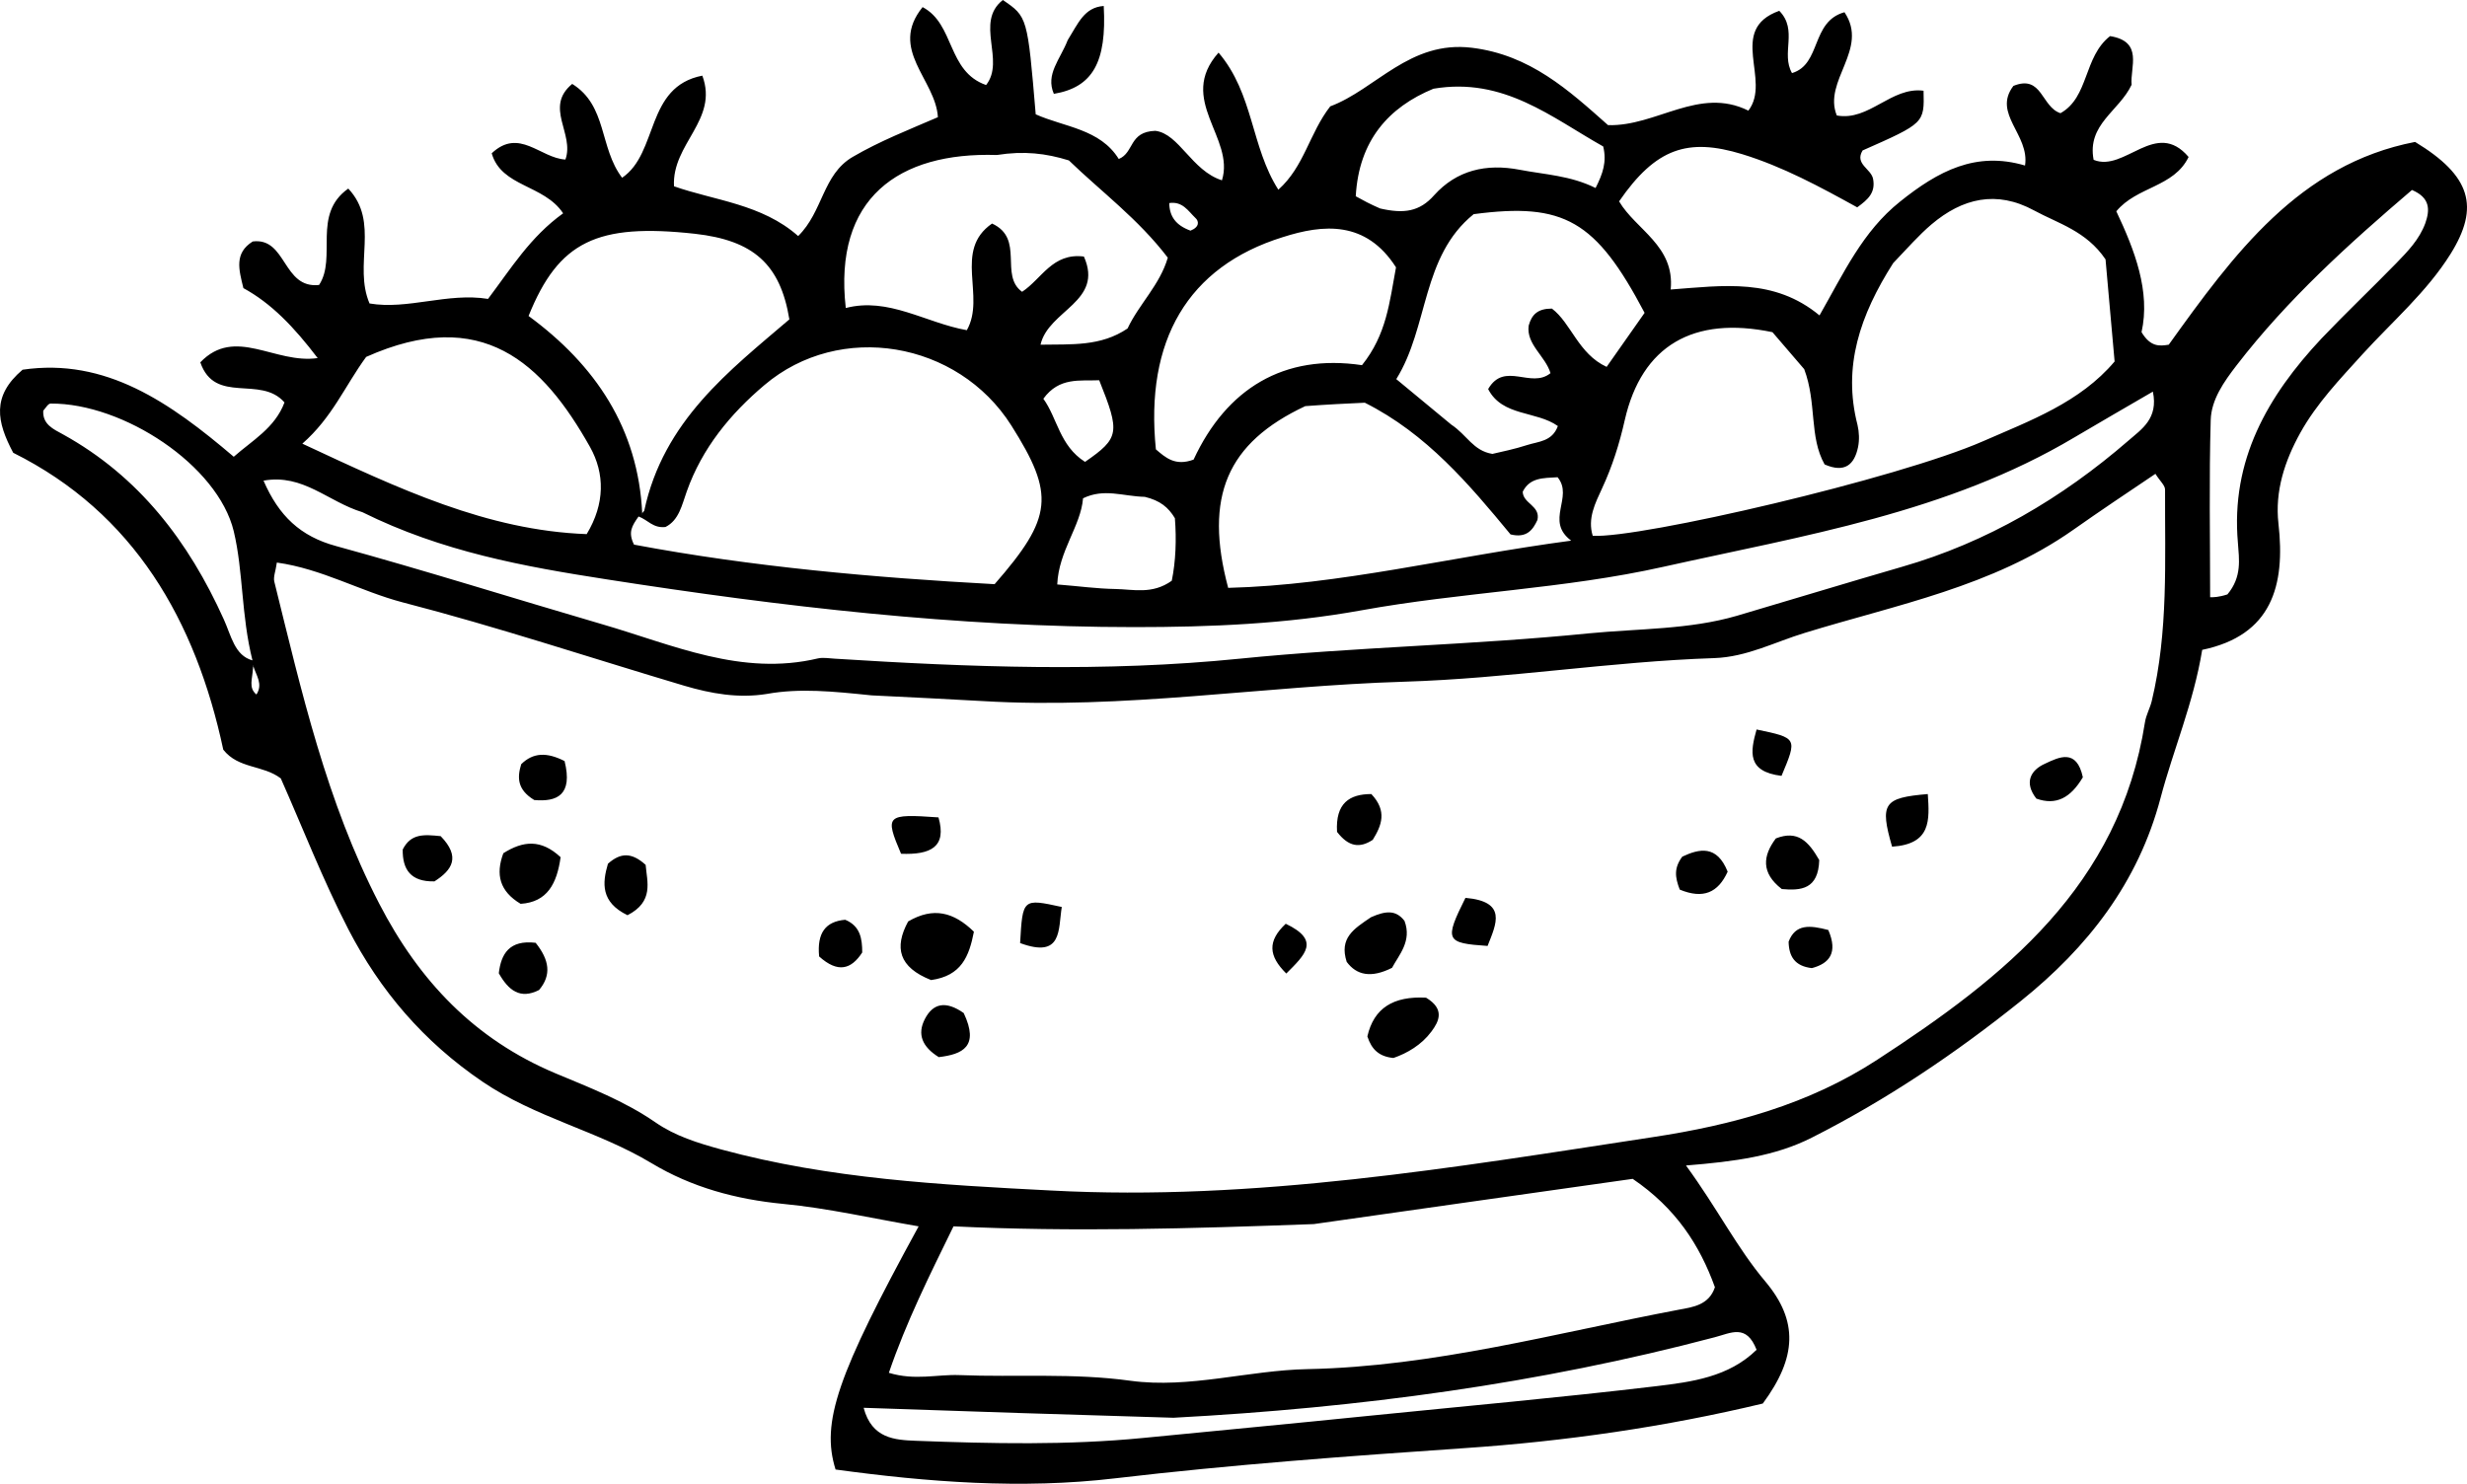
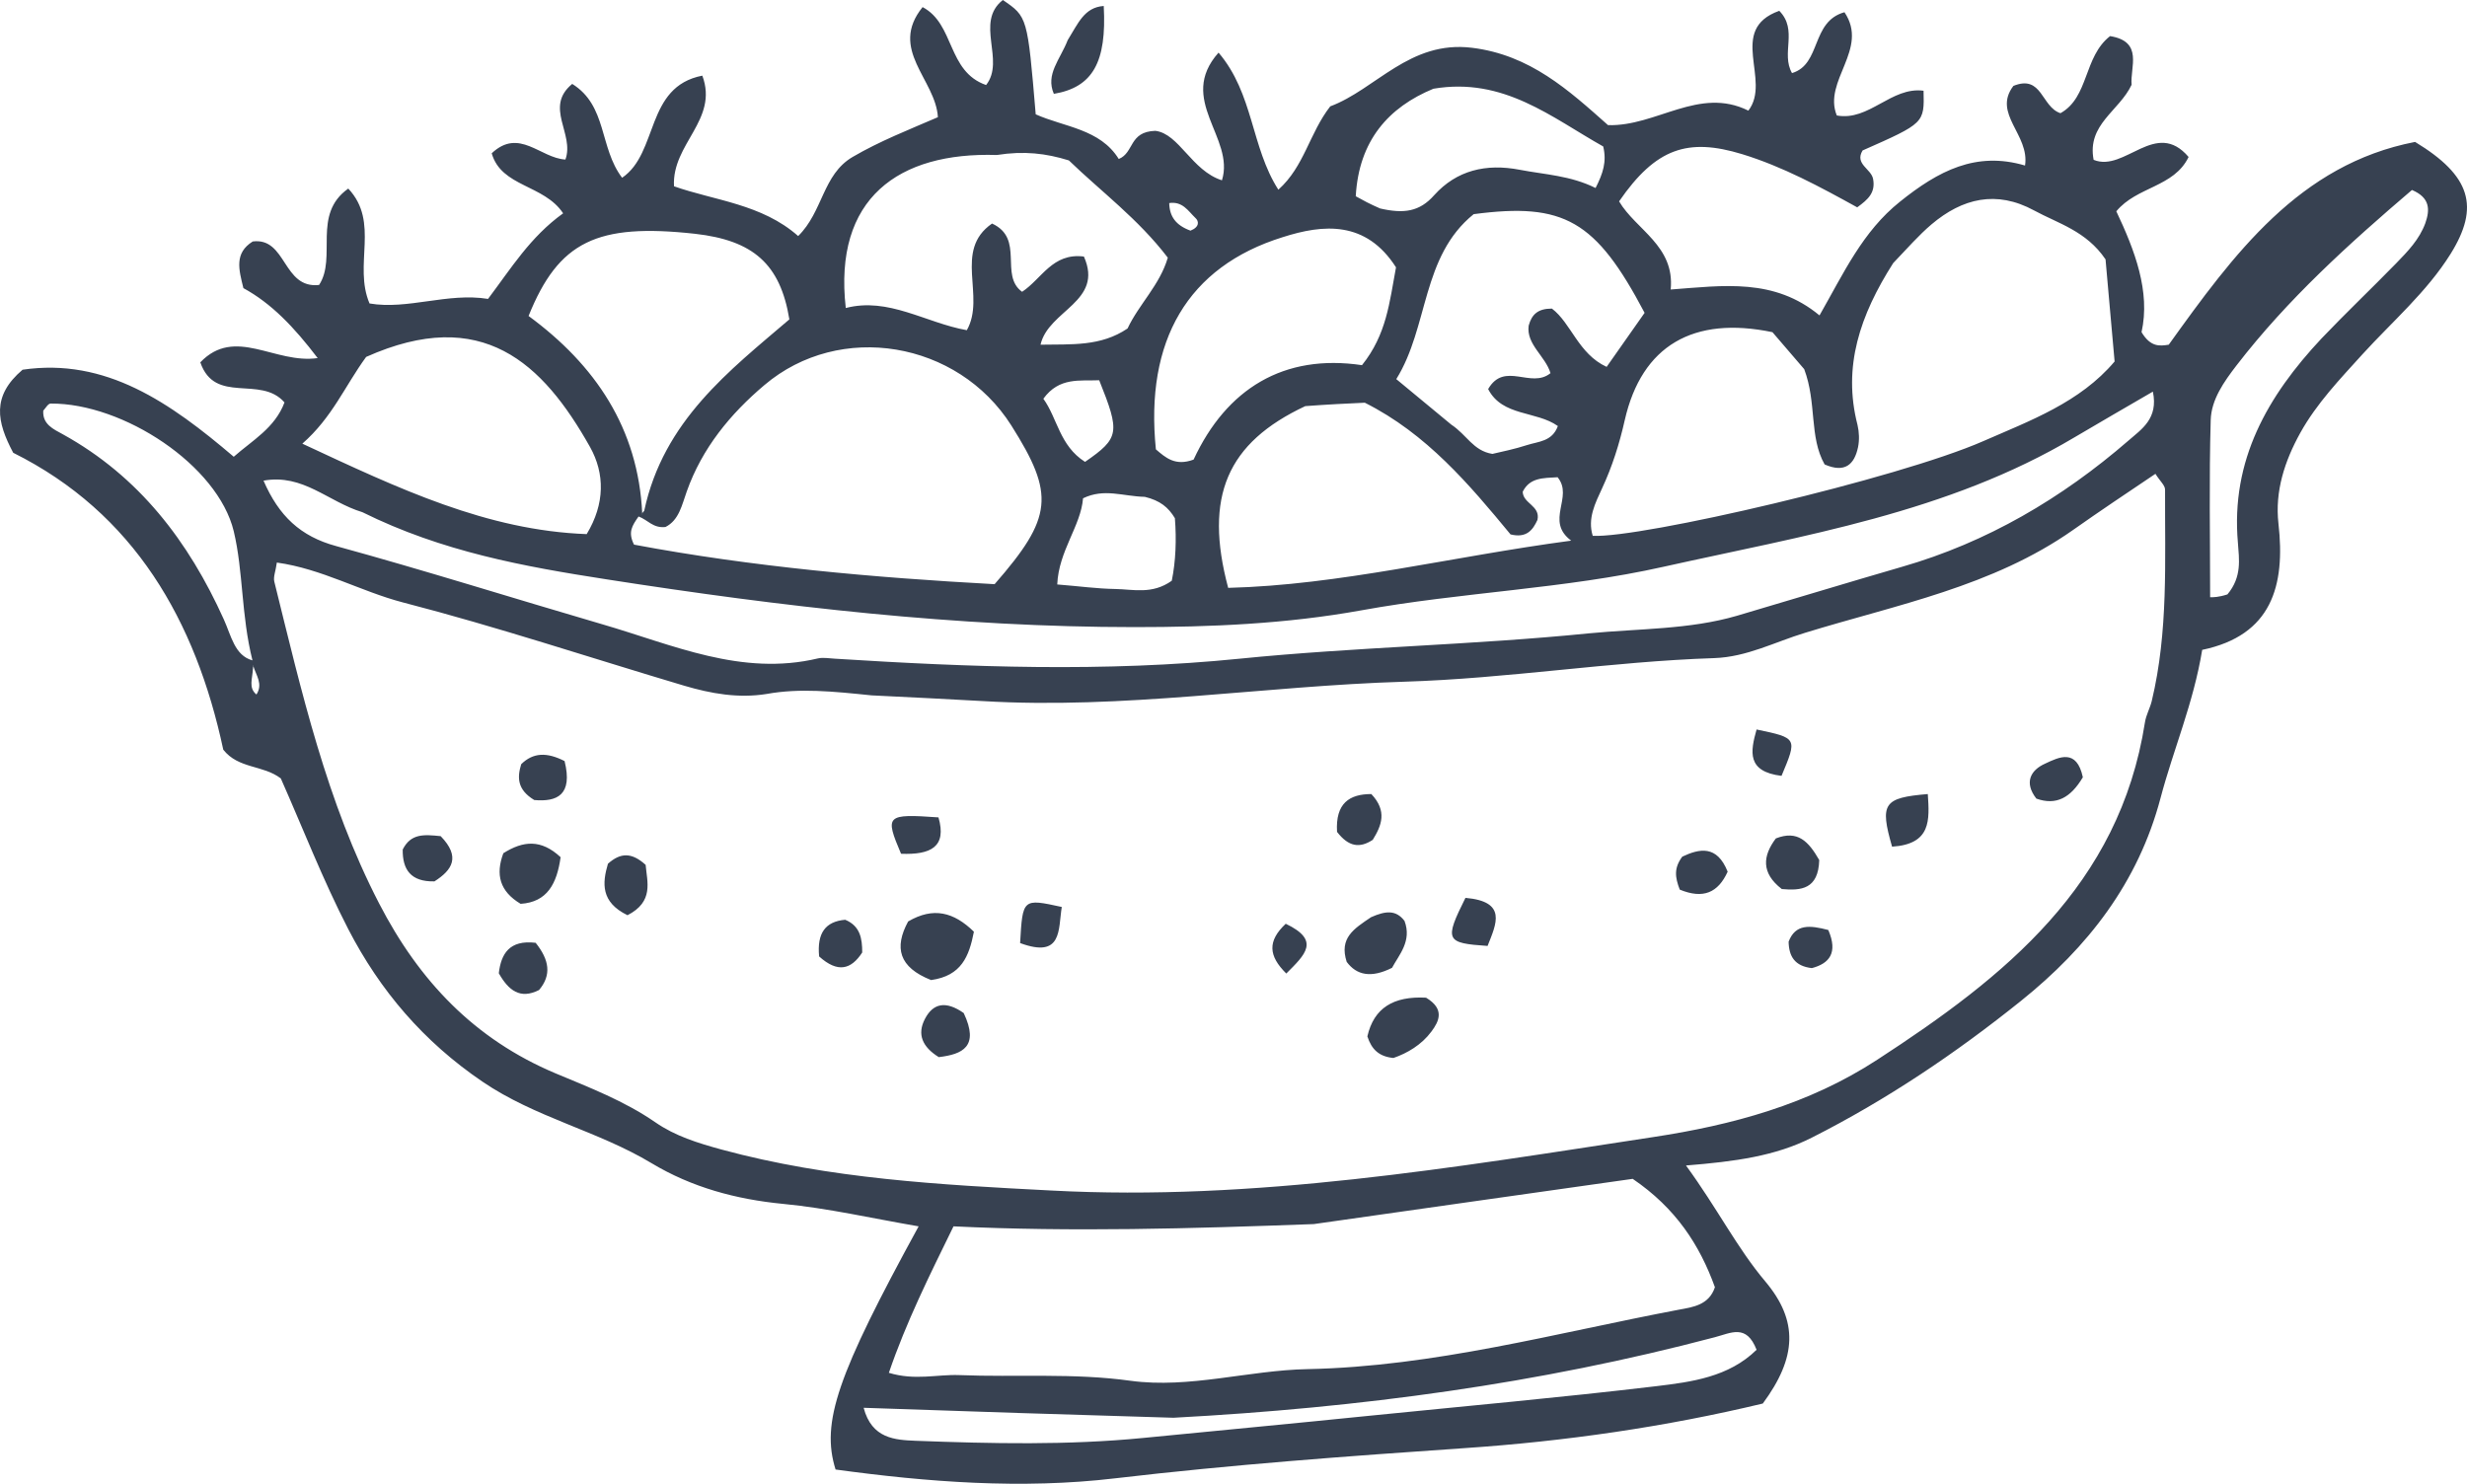
<svg xmlns="http://www.w3.org/2000/svg" width="133" height="80" viewBox="0 0 133 80" fill="none">
-   <path d="M130.201 7.652C123.951 8.863 120.421 13.709 116.921 18.585C116.432 18.662 115.943 18.723 115.454 17.91C115.943 15.718 115.087 13.494 114.094 11.393C115.209 10.044 117.196 10.105 117.991 8.464C116.218 6.379 114.552 9.308 112.871 8.618C112.504 6.701 114.246 5.996 114.919 4.57C114.827 3.634 115.576 2.239 113.757 1.947C112.321 3.067 112.627 5.244 111.083 6.103C110.044 5.766 110.105 4.002 108.546 4.631C107.4 6.134 109.432 7.253 109.173 8.925C106.529 8.142 104.496 9.216 102.433 10.872C100.416 12.482 99.407 14.706 98.093 17.006C95.648 14.982 92.927 15.396 90.07 15.61C90.299 13.249 88.19 12.39 87.288 10.857C89.275 7.974 91.002 7.422 93.921 8.311C96.121 8.986 98.123 10.075 100.125 11.179C100.721 10.749 101.119 10.381 100.981 9.645C100.874 9.093 99.973 8.848 100.416 8.112C103.747 6.64 103.747 6.64 103.702 4.892C101.959 4.662 100.767 6.548 99.025 6.226C98.261 4.355 100.783 2.653 99.438 0.659C97.619 1.165 98.2 3.466 96.61 3.941C95.999 2.868 96.947 1.625 95.923 0.583C93.095 1.595 95.525 4.324 94.257 5.965C91.598 4.646 89.305 6.824 86.692 6.747C84.568 4.861 82.489 2.959 79.356 2.576C75.994 2.162 74.176 4.815 71.715 5.735C70.584 7.192 70.324 8.971 68.918 10.228C67.436 7.912 67.589 5.06 65.694 2.837C63.432 5.382 66.596 7.422 65.877 9.722C64.242 9.201 63.569 7.207 62.286 7.054C60.849 7.1 61.155 8.234 60.314 8.572C59.306 6.946 57.38 6.854 55.837 6.164C55.393 0.905 55.393 0.905 54.064 0C52.535 1.211 54.217 3.251 53.162 4.585C51.053 3.849 51.481 1.303 49.739 0.383C47.89 2.668 50.442 4.278 50.564 6.318C49.005 6.992 47.431 7.606 45.964 8.464C44.344 9.415 44.375 11.409 43.03 12.727C41.074 10.995 38.506 10.811 36.336 10.044C36.214 7.744 38.751 6.471 37.864 4.079C34.777 4.677 35.511 8.25 33.539 9.584C32.301 7.958 32.745 5.704 30.849 4.524C29.321 5.781 30.987 7.207 30.483 8.602C29.123 8.526 27.992 6.87 26.509 8.265C27.029 10.09 29.321 9.937 30.36 11.501C28.588 12.773 27.549 14.476 26.311 16.116C24.125 15.764 21.986 16.714 19.922 16.362C19.036 14.276 20.488 11.991 18.776 10.167C16.805 11.562 18.18 13.877 17.202 15.365C15.231 15.58 15.46 12.789 13.626 13.019C12.617 13.648 12.877 14.537 13.122 15.534C14.635 16.362 15.842 17.619 17.126 19.306C14.818 19.643 12.679 17.573 10.799 19.536C11.594 21.836 14.039 20.21 15.338 21.698C14.818 23.078 13.611 23.737 12.602 24.627C9.179 21.713 5.71 19.275 1.217 19.934C-0.464 21.361 -0.174 22.741 0.712 24.412C7.238 27.663 10.554 33.475 12.037 40.421C12.862 41.464 14.176 41.234 15.139 41.97C16.316 44.623 17.401 47.429 18.776 50.097C20.488 53.409 22.826 56.154 26.005 58.316C28.863 60.264 32.225 60.969 35.129 62.717C37.299 64.02 39.683 64.665 42.22 64.91C44.634 65.14 47.019 65.692 49.525 66.121C45.139 74.141 44.252 76.686 45.047 79.232C49.983 79.907 55.072 80.305 60.116 79.707C66.382 78.971 72.647 78.511 78.913 78.082C84.384 77.714 89.794 76.932 95.036 75.674C96.87 73.19 96.962 71.228 95.174 69.096C93.646 67.287 92.606 65.186 90.895 62.84C93.554 62.625 95.709 62.334 97.68 61.337C101.715 59.297 105.444 56.783 108.959 53.961C112.55 51.078 115.27 47.597 116.478 43.028C117.165 40.421 118.251 37.922 118.724 35.039C122.469 34.257 123.217 31.588 122.835 28.23C122.637 26.482 123.172 24.857 124.012 23.339C124.898 21.744 126.152 20.441 127.359 19.107C128.979 17.328 130.828 15.748 132.112 13.694C133.701 11.148 133.212 9.477 130.201 7.652ZM12.067 33.398C10.172 29.196 7.498 25.685 3.387 23.415C2.882 23.139 2.286 22.879 2.332 22.143C2.47 21.989 2.592 21.759 2.73 21.759C6.642 21.729 11.746 25.087 12.602 28.644C13.122 30.822 12.999 33.168 13.611 35.606C12.648 35.345 12.465 34.272 12.067 33.398ZM13.825 37.446C13.382 37.078 13.611 36.618 13.641 36.005C13.657 35.943 13.657 35.928 13.657 35.913C13.657 35.897 13.641 35.882 13.641 35.867C13.657 35.851 13.657 35.867 13.657 35.913C13.809 36.419 14.191 36.879 13.825 37.446ZM95.556 17.91C96.137 18.585 96.778 19.337 97.268 19.904C97.955 21.729 97.527 23.553 98.368 25.041C99.453 25.516 99.973 25.056 100.171 24.105C100.248 23.722 100.232 23.293 100.141 22.909C99.331 19.766 100.278 16.99 102.066 14.184C102.846 13.371 103.442 12.681 104.129 12.099C105.795 10.688 107.629 10.243 109.662 11.347C110.961 12.053 112.474 12.451 113.513 13.985C113.666 15.641 113.819 17.512 114.002 19.49C112.138 21.698 109.448 22.679 106.926 23.783C102.311 25.808 88.45 29.028 85.867 28.89C85.576 27.954 86.004 27.126 86.371 26.329C86.921 25.148 87.303 23.937 87.594 22.649C88.511 18.631 91.292 17.021 95.556 17.91ZM88.663 16.868C88.022 17.772 87.349 18.738 86.616 19.781C85.087 19.076 84.705 17.42 83.666 16.638C82.917 16.638 82.581 16.944 82.413 17.558C82.275 18.57 83.315 19.198 83.59 20.119C82.535 20.977 81.114 19.459 80.228 20.977C80.992 22.465 82.826 22.143 83.987 22.971C83.681 23.814 82.933 23.799 82.321 23.998C81.664 24.213 80.976 24.351 80.457 24.473C79.418 24.305 79.081 23.446 78.241 22.894C77.232 22.066 76.392 21.361 75.276 20.441C77.033 17.619 76.621 13.832 79.448 11.547C84.323 10.903 86.035 11.884 88.663 16.868ZM82.092 26.513C82.474 25.746 83.192 25.777 83.972 25.731C84.858 26.804 83.269 28.077 84.705 29.15C78.164 30.024 72.235 31.543 66.213 31.696C64.899 26.774 66.152 23.875 70.37 21.897C71.593 21.805 72.586 21.759 73.58 21.713C76.911 23.385 79.219 26.13 81.435 28.813C82.306 29.028 82.642 28.568 82.887 28.031C83.055 27.264 82.107 27.157 82.092 26.513ZM77.278 4.784C81.068 4.14 83.666 6.348 86.432 7.897C86.631 8.725 86.417 9.354 86.02 10.136C84.659 9.461 83.284 9.415 81.939 9.155C80.105 8.802 78.531 9.185 77.324 10.519C76.529 11.424 75.673 11.531 74.405 11.24C73.839 10.995 73.503 10.811 73.091 10.581C73.259 7.575 74.863 5.781 77.278 4.784ZM69.148 12.789C71.348 12.083 73.641 11.884 75.261 14.414C74.909 16.3 74.756 18.033 73.427 19.689C69.209 19.06 66.122 20.962 64.349 24.78C63.356 25.148 62.836 24.673 62.316 24.228C61.72 18.37 64.028 14.383 69.148 12.789ZM58.389 26.866C59.535 26.314 60.513 26.758 61.72 26.789C62.546 26.988 62.989 27.356 63.34 27.939C63.432 29.089 63.386 30.27 63.172 31.312C62.118 32.064 61.094 31.773 60.131 31.757C59.138 31.742 58.16 31.604 56.998 31.512C57.074 29.702 58.267 28.368 58.389 26.866ZM56.249 21.499C57.105 20.318 58.221 20.548 59.26 20.502C60.391 23.323 60.36 23.615 58.496 24.903C57.12 24.029 57.013 22.557 56.249 21.499ZM64.441 11.746C64.639 11.915 64.685 12.237 64.181 12.436C63.386 12.145 63.05 11.669 63.035 10.949C63.753 10.841 64.058 11.378 64.441 11.746ZM53.743 8.357C55.21 8.127 56.387 8.265 57.625 8.649C59.352 10.32 61.369 11.807 62.958 13.893C62.53 15.365 61.399 16.408 60.788 17.711C59.336 18.692 57.762 18.554 56.096 18.585C56.524 16.714 59.52 16.27 58.435 13.832C56.738 13.617 56.157 15.043 55.103 15.733C53.865 14.844 55.256 12.865 53.483 12.053C51.374 13.509 53.162 15.978 52.123 17.803C49.892 17.404 47.905 16.009 45.597 16.607C44.925 10.688 48.44 8.188 53.743 8.357ZM54.522 22.94C56.876 26.666 56.769 27.893 53.621 31.497C47.11 31.144 40.539 30.561 34.181 29.365C33.845 28.69 34.074 28.353 34.426 27.847C34.93 28.031 35.205 28.491 35.877 28.414C36.611 28.046 36.764 27.218 37.024 26.498C37.849 24.167 39.377 22.311 41.211 20.762C45.276 17.312 51.634 18.386 54.522 22.94ZM37.467 12.605C40.6 12.957 42.067 14.23 42.556 17.22C39.331 19.98 35.77 22.679 34.731 27.54C34.655 27.617 34.624 27.663 34.624 27.694C34.624 27.709 34.624 27.724 34.624 27.74C34.609 27.724 34.609 27.724 34.624 27.694C34.41 23.093 32.087 19.674 28.496 17.036C30.116 13.019 32.179 12.022 37.467 12.605ZM19.739 19.244C25.99 16.454 29.26 19.567 31.812 24.105C32.607 25.532 32.622 27.157 31.629 28.798C26.25 28.598 21.527 26.36 16.3 23.921C17.921 22.495 18.578 20.839 19.739 19.244ZM19.54 27.617C23.835 29.748 28.252 30.546 32.699 31.236C42.128 32.708 51.603 33.812 61.17 33.812C65.251 33.812 69.331 33.643 73.396 32.907C78.791 31.926 84.338 31.757 89.672 30.561C97.237 28.874 105.001 27.648 111.832 23.584C113.177 22.787 114.537 22.005 116.065 21.115C116.371 22.572 115.454 23.139 114.751 23.753C111.159 26.866 107.125 29.242 102.54 30.561C99.575 31.42 96.61 32.325 93.646 33.199C91.078 33.95 88.327 33.889 85.653 34.149C79.402 34.778 73.091 34.885 66.84 35.514C59.55 36.25 52.276 35.974 45.001 35.514C44.696 35.499 44.39 35.437 44.099 35.499C39.973 36.48 36.275 34.763 32.469 33.659C27.686 32.263 22.933 30.761 18.119 29.442C16.194 28.92 15.032 27.816 14.207 25.915C16.346 25.532 17.676 27.05 19.54 27.617ZM94.7 72.776C93.202 74.248 91.2 74.509 89.29 74.739C84.14 75.352 78.99 75.812 73.824 76.334C69.759 76.748 65.694 77.131 61.629 77.53C57.548 77.929 53.468 77.837 49.372 77.683C48.256 77.637 47.003 77.576 46.56 75.904C52.215 76.104 57.594 76.272 63.264 76.441C73.32 75.904 82.978 74.601 92.438 72.102C93.325 71.871 94.15 71.365 94.7 72.776ZM92.454 69.403C92.133 70.369 91.261 70.476 90.513 70.614C83.88 71.871 77.324 73.681 70.493 73.819C67.314 73.88 64.135 74.877 60.956 74.448C57.869 74.018 54.782 74.264 51.71 74.141C50.533 74.095 49.326 74.448 47.92 74.018C48.852 71.289 50.106 68.774 51.405 66.121C57.823 66.428 64.181 66.244 70.829 65.999C76.82 65.14 82.535 64.342 88.022 63.56C90.345 65.14 91.628 67.118 92.454 69.403ZM116.004 37.799C115.912 38.182 115.698 38.55 115.637 38.949C114.262 47.751 108.072 52.673 101.21 57.135C97.497 59.558 93.371 60.662 89.137 61.306C78.378 62.947 67.619 64.772 56.677 64.189C50.717 63.882 44.726 63.56 38.904 61.981C37.62 61.628 36.412 61.26 35.327 60.509C33.661 59.359 31.782 58.638 29.948 57.871C25.577 56.031 22.597 52.888 20.442 48.717C17.6 43.227 16.255 37.278 14.788 31.358C14.726 31.098 14.864 30.791 14.925 30.331C17.355 30.669 19.433 31.88 21.711 32.478C26.815 33.797 31.828 35.468 36.886 36.971C38.338 37.4 39.805 37.661 41.333 37.416C43.121 37.093 44.91 37.278 46.988 37.492C49.173 37.599 51.068 37.691 52.963 37.799C60.574 38.259 68.108 36.986 75.689 36.756C81.297 36.587 86.83 35.667 92.423 35.483C94.18 35.422 95.694 34.609 97.313 34.119C102.25 32.601 107.415 31.634 111.771 28.568C113.207 27.556 114.674 26.574 116.203 25.547C116.447 25.945 116.738 26.175 116.722 26.421C116.707 30.224 116.906 34.042 116.004 37.799ZM130.752 12.037C130.431 12.911 129.804 13.556 129.178 14.2C127.848 15.564 126.473 16.868 125.158 18.248C122.255 21.345 120.253 24.811 120.65 29.273C120.711 30.147 120.879 31.098 120.084 32.048C119.611 32.202 119.336 32.202 119.152 32.202C119.152 28.997 119.091 25.823 119.183 22.649C119.213 21.545 119.901 20.578 120.573 19.704C123.324 16.132 126.656 13.126 130.033 10.243C131.011 10.657 131.011 11.301 130.752 12.037ZM56.815 5.06C56.356 4.002 57.151 3.22 57.563 2.162C58.129 1.257 58.45 0.399 59.504 0.322C59.672 3.358 58.908 4.708 56.815 5.06ZM52.505 50.235C52.245 51.569 51.833 52.612 50.197 52.842C48.455 52.152 48.195 51.094 48.959 49.683C50.319 48.886 51.42 49.177 52.505 50.235ZM77.171 55.617C76.636 56.338 75.872 56.783 75.123 57.043C74.344 56.967 73.946 56.583 73.717 55.878C74.069 54.344 75.123 53.7 76.881 53.792C77.905 54.406 77.584 55.065 77.171 55.617ZM75.047 52.182C73.916 52.75 73.136 52.581 72.602 51.86C72.189 50.572 72.984 50.082 73.916 49.453C74.71 49.1 75.261 49.054 75.719 49.652C76.132 50.741 75.413 51.492 75.047 52.182ZM30.223 46.217C30.024 47.644 29.505 48.64 28.068 48.732C26.937 48.057 26.708 47.153 27.136 46.003C28.206 45.328 29.169 45.236 30.223 46.217ZM96.06 47.935C94.929 47.061 95.036 46.141 95.739 45.205C96.916 44.745 97.497 45.359 98.078 46.371C98.032 47.95 97.099 48.027 96.06 47.935ZM51.955 54.62C52.811 56.43 51.894 56.844 50.61 56.997C49.724 56.445 49.433 55.771 49.861 54.943C50.304 54.084 50.992 53.946 51.955 54.62ZM103.931 42.813C104.022 44.209 104.129 45.512 102.005 45.65C101.333 43.319 101.547 43.013 103.931 42.813ZM28.878 50.833C29.612 51.753 29.749 52.566 29.061 53.379C28.038 53.9 27.411 53.394 26.891 52.474C27.014 51.431 27.457 50.664 28.878 50.833ZM34.808 46.631C34.884 47.551 35.266 48.609 33.83 49.346C32.378 48.64 32.469 47.613 32.775 46.57C33.448 45.972 34.044 45.941 34.808 46.631ZM30.437 41.034C30.895 42.874 30.024 43.242 28.802 43.135C27.869 42.568 27.885 41.908 28.099 41.203C28.741 40.574 29.474 40.544 30.437 41.034ZM72.082 44.853C71.99 43.304 72.754 42.813 73.931 42.813C74.802 43.733 74.481 44.515 74.007 45.282C73.305 45.742 72.709 45.665 72.082 44.853ZM57.242 48.901C57.044 50.128 57.288 51.692 54.996 50.848C55.133 48.441 55.133 48.441 57.242 48.901ZM80.197 51.002C77.935 50.848 77.859 50.71 79.005 48.41C81.267 48.609 80.671 49.806 80.197 51.002ZM46.484 51.354C45.888 52.274 45.169 52.474 44.161 51.569C44.038 50.312 44.497 49.683 45.567 49.591C46.377 49.928 46.484 50.603 46.484 51.354ZM93.141 46.999C92.622 48.134 91.827 48.487 90.558 47.965C90.299 47.291 90.238 46.8 90.696 46.187C91.613 45.757 92.561 45.543 93.141 46.999ZM23.758 45.083C24.843 46.202 24.385 46.907 23.422 47.521C22.139 47.551 21.695 46.877 21.711 45.803C22.154 44.929 22.857 44.991 23.758 45.083ZM48.577 46.033C47.691 43.948 47.767 43.871 50.595 44.071C51.053 45.665 50.182 46.095 48.577 46.033ZM112.29 41.908C111.633 43.013 110.854 43.442 109.784 43.059C109.112 42.2 109.463 41.525 110.258 41.172C111.007 40.82 111.954 40.344 112.29 41.908ZM96.045 41.832C94.165 41.602 94.364 40.528 94.7 39.332C96.901 39.792 96.901 39.792 96.045 41.832ZM98.567 50.143C99.102 51.385 98.612 51.952 97.68 52.198C96.748 52.09 96.442 51.554 96.427 50.772C96.794 49.806 97.573 49.882 98.567 50.143ZM69.346 52.489C68.383 51.538 68.322 50.741 69.316 49.806C71.211 50.71 70.355 51.477 69.346 52.489Z" fill="black" />
+   <path d="M130.201 7.652C123.951 8.863 120.421 13.709 116.921 18.585C116.432 18.662 115.943 18.723 115.454 17.91C115.943 15.718 115.087 13.494 114.094 11.393C115.209 10.044 117.196 10.105 117.991 8.464C116.218 6.379 114.552 9.308 112.871 8.618C112.504 6.701 114.246 5.996 114.919 4.57C114.827 3.634 115.576 2.239 113.757 1.947C112.321 3.067 112.627 5.244 111.083 6.103C110.044 5.766 110.105 4.002 108.546 4.631C107.4 6.134 109.432 7.253 109.173 8.925C106.529 8.142 104.496 9.216 102.433 10.872C100.416 12.482 99.407 14.706 98.093 17.006C95.648 14.982 92.927 15.396 90.07 15.61C90.299 13.249 88.19 12.39 87.288 10.857C89.275 7.974 91.002 7.422 93.921 8.311C96.121 8.986 98.123 10.075 100.125 11.179C100.721 10.749 101.119 10.381 100.981 9.645C100.874 9.093 99.973 8.848 100.416 8.112C103.747 6.64 103.747 6.64 103.702 4.892C101.959 4.662 100.767 6.548 99.025 6.226C98.261 4.355 100.783 2.653 99.438 0.659C97.619 1.165 98.2 3.466 96.61 3.941C95.999 2.868 96.947 1.625 95.923 0.583C93.095 1.595 95.525 4.324 94.257 5.965C91.598 4.646 89.305 6.824 86.692 6.747C84.568 4.861 82.489 2.959 79.356 2.576C75.994 2.162 74.176 4.815 71.715 5.735C70.584 7.192 70.324 8.971 68.918 10.228C67.436 7.912 67.589 5.06 65.694 2.837C63.432 5.382 66.596 7.422 65.877 9.722C64.242 9.201 63.569 7.207 62.286 7.054C60.849 7.1 61.155 8.234 60.314 8.572C59.306 6.946 57.38 6.854 55.837 6.164C55.393 0.905 55.393 0.905 54.064 0C52.535 1.211 54.217 3.251 53.162 4.585C51.053 3.849 51.481 1.303 49.739 0.383C47.89 2.668 50.442 4.278 50.564 6.318C49.005 6.992 47.431 7.606 45.964 8.464C44.344 9.415 44.375 11.409 43.03 12.727C41.074 10.995 38.506 10.811 36.336 10.044C36.214 7.744 38.751 6.471 37.864 4.079C34.777 4.677 35.511 8.25 33.539 9.584C32.301 7.958 32.745 5.704 30.849 4.524C29.321 5.781 30.987 7.207 30.483 8.602C29.123 8.526 27.992 6.87 26.509 8.265C27.029 10.09 29.321 9.937 30.36 11.501C28.588 12.773 27.549 14.476 26.311 16.116C24.125 15.764 21.986 16.714 19.922 16.362C19.036 14.276 20.488 11.991 18.776 10.167C16.805 11.562 18.18 13.877 17.202 15.365C15.231 15.58 15.46 12.789 13.626 13.019C12.617 13.648 12.877 14.537 13.122 15.534C14.635 16.362 15.842 17.619 17.126 19.306C14.818 19.643 12.679 17.573 10.799 19.536C11.594 21.836 14.039 20.21 15.338 21.698C14.818 23.078 13.611 23.737 12.602 24.627C9.179 21.713 5.71 19.275 1.217 19.934C-0.464 21.361 -0.174 22.741 0.712 24.412C7.238 27.663 10.554 33.475 12.037 40.421C12.862 41.464 14.176 41.234 15.139 41.97C16.316 44.623 17.401 47.429 18.776 50.097C20.488 53.409 22.826 56.154 26.005 58.316C28.863 60.264 32.225 60.969 35.129 62.717C37.299 64.02 39.683 64.665 42.22 64.91C44.634 65.14 47.019 65.692 49.525 66.121C45.139 74.141 44.252 76.686 45.047 79.232C49.983 79.907 55.072 80.305 60.116 79.707C66.382 78.971 72.647 78.511 78.913 78.082C84.384 77.714 89.794 76.932 95.036 75.674C96.87 73.19 96.962 71.228 95.174 69.096C93.646 67.287 92.606 65.186 90.895 62.84C93.554 62.625 95.709 62.334 97.68 61.337C101.715 59.297 105.444 56.783 108.959 53.961C112.55 51.078 115.27 47.597 116.478 43.028C117.165 40.421 118.251 37.922 118.724 35.039C122.469 34.257 123.217 31.588 122.835 28.23C122.637 26.482 123.172 24.857 124.012 23.339C124.898 21.744 126.152 20.441 127.359 19.107C128.979 17.328 130.828 15.748 132.112 13.694C133.701 11.148 133.212 9.477 130.201 7.652ZM12.067 33.398C10.172 29.196 7.498 25.685 3.387 23.415C2.882 23.139 2.286 22.879 2.332 22.143C2.47 21.989 2.592 21.759 2.73 21.759C6.642 21.729 11.746 25.087 12.602 28.644C13.122 30.822 12.999 33.168 13.611 35.606C12.648 35.345 12.465 34.272 12.067 33.398ZM13.825 37.446C13.382 37.078 13.611 36.618 13.641 36.005C13.657 35.943 13.657 35.928 13.657 35.913C13.657 35.897 13.641 35.882 13.641 35.867C13.657 35.851 13.657 35.867 13.657 35.913C13.809 36.419 14.191 36.879 13.825 37.446ZM95.556 17.91C96.137 18.585 96.778 19.337 97.268 19.904C97.955 21.729 97.527 23.553 98.368 25.041C99.453 25.516 99.973 25.056 100.171 24.105C100.248 23.722 100.232 23.293 100.141 22.909C99.331 19.766 100.278 16.99 102.066 14.184C102.846 13.371 103.442 12.681 104.129 12.099C105.795 10.688 107.629 10.243 109.662 11.347C110.961 12.053 112.474 12.451 113.513 13.985C113.666 15.641 113.819 17.512 114.002 19.49C112.138 21.698 109.448 22.679 106.926 23.783C102.311 25.808 88.45 29.028 85.867 28.89C85.576 27.954 86.004 27.126 86.371 26.329C86.921 25.148 87.303 23.937 87.594 22.649C88.511 18.631 91.292 17.021 95.556 17.91ZM88.663 16.868C88.022 17.772 87.349 18.738 86.616 19.781C85.087 19.076 84.705 17.42 83.666 16.638C82.917 16.638 82.581 16.944 82.413 17.558C82.275 18.57 83.315 19.198 83.59 20.119C82.535 20.977 81.114 19.459 80.228 20.977C80.992 22.465 82.826 22.143 83.987 22.971C83.681 23.814 82.933 23.799 82.321 23.998C81.664 24.213 80.976 24.351 80.457 24.473C79.418 24.305 79.081 23.446 78.241 22.894C77.232 22.066 76.392 21.361 75.276 20.441C77.033 17.619 76.621 13.832 79.448 11.547C84.323 10.903 86.035 11.884 88.663 16.868ZM82.092 26.513C82.474 25.746 83.192 25.777 83.972 25.731C84.858 26.804 83.269 28.077 84.705 29.15C78.164 30.024 72.235 31.543 66.213 31.696C64.899 26.774 66.152 23.875 70.37 21.897C71.593 21.805 72.586 21.759 73.58 21.713C76.911 23.385 79.219 26.13 81.435 28.813C82.306 29.028 82.642 28.568 82.887 28.031C83.055 27.264 82.107 27.157 82.092 26.513ZM77.278 4.784C81.068 4.14 83.666 6.348 86.432 7.897C86.631 8.725 86.417 9.354 86.02 10.136C84.659 9.461 83.284 9.415 81.939 9.155C80.105 8.802 78.531 9.185 77.324 10.519C76.529 11.424 75.673 11.531 74.405 11.24C73.839 10.995 73.503 10.811 73.091 10.581C73.259 7.575 74.863 5.781 77.278 4.784ZM69.148 12.789C71.348 12.083 73.641 11.884 75.261 14.414C74.909 16.3 74.756 18.033 73.427 19.689C69.209 19.06 66.122 20.962 64.349 24.78C63.356 25.148 62.836 24.673 62.316 24.228C61.72 18.37 64.028 14.383 69.148 12.789ZM58.389 26.866C59.535 26.314 60.513 26.758 61.72 26.789C62.546 26.988 62.989 27.356 63.34 27.939C63.432 29.089 63.386 30.27 63.172 31.312C62.118 32.064 61.094 31.773 60.131 31.757C59.138 31.742 58.16 31.604 56.998 31.512C57.074 29.702 58.267 28.368 58.389 26.866ZM56.249 21.499C57.105 20.318 58.221 20.548 59.26 20.502C60.391 23.323 60.36 23.615 58.496 24.903C57.12 24.029 57.013 22.557 56.249 21.499ZM64.441 11.746C64.639 11.915 64.685 12.237 64.181 12.436C63.386 12.145 63.05 11.669 63.035 10.949C63.753 10.841 64.058 11.378 64.441 11.746ZM53.743 8.357C55.21 8.127 56.387 8.265 57.625 8.649C59.352 10.32 61.369 11.807 62.958 13.893C62.53 15.365 61.399 16.408 60.788 17.711C59.336 18.692 57.762 18.554 56.096 18.585C56.524 16.714 59.52 16.27 58.435 13.832C56.738 13.617 56.157 15.043 55.103 15.733C53.865 14.844 55.256 12.865 53.483 12.053C51.374 13.509 53.162 15.978 52.123 17.803C49.892 17.404 47.905 16.009 45.597 16.607C44.925 10.688 48.44 8.188 53.743 8.357ZM54.522 22.94C56.876 26.666 56.769 27.893 53.621 31.497C47.11 31.144 40.539 30.561 34.181 29.365C33.845 28.69 34.074 28.353 34.426 27.847C34.93 28.031 35.205 28.491 35.877 28.414C36.611 28.046 36.764 27.218 37.024 26.498C37.849 24.167 39.377 22.311 41.211 20.762C45.276 17.312 51.634 18.386 54.522 22.94ZM37.467 12.605C40.6 12.957 42.067 14.23 42.556 17.22C39.331 19.98 35.77 22.679 34.731 27.54C34.655 27.617 34.624 27.663 34.624 27.694C34.624 27.709 34.624 27.724 34.624 27.74C34.609 27.724 34.609 27.724 34.624 27.694C34.41 23.093 32.087 19.674 28.496 17.036C30.116 13.019 32.179 12.022 37.467 12.605ZM19.739 19.244C25.99 16.454 29.26 19.567 31.812 24.105C32.607 25.532 32.622 27.157 31.629 28.798C26.25 28.598 21.527 26.36 16.3 23.921C17.921 22.495 18.578 20.839 19.739 19.244ZM19.54 27.617C23.835 29.748 28.252 30.546 32.699 31.236C42.128 32.708 51.603 33.812 61.17 33.812C65.251 33.812 69.331 33.643 73.396 32.907C78.791 31.926 84.338 31.757 89.672 30.561C97.237 28.874 105.001 27.648 111.832 23.584C113.177 22.787 114.537 22.005 116.065 21.115C116.371 22.572 115.454 23.139 114.751 23.753C111.159 26.866 107.125 29.242 102.54 30.561C99.575 31.42 96.61 32.325 93.646 33.199C91.078 33.95 88.327 33.889 85.653 34.149C79.402 34.778 73.091 34.885 66.84 35.514C59.55 36.25 52.276 35.974 45.001 35.514C44.696 35.499 44.39 35.437 44.099 35.499C39.973 36.48 36.275 34.763 32.469 33.659C27.686 32.263 22.933 30.761 18.119 29.442C16.194 28.92 15.032 27.816 14.207 25.915C16.346 25.532 17.676 27.05 19.54 27.617ZM94.7 72.776C93.202 74.248 91.2 74.509 89.29 74.739C84.14 75.352 78.99 75.812 73.824 76.334C69.759 76.748 65.694 77.131 61.629 77.53C57.548 77.929 53.468 77.837 49.372 77.683C48.256 77.637 47.003 77.576 46.56 75.904C52.215 76.104 57.594 76.272 63.264 76.441C73.32 75.904 82.978 74.601 92.438 72.102C93.325 71.871 94.15 71.365 94.7 72.776ZM92.454 69.403C92.133 70.369 91.261 70.476 90.513 70.614C83.88 71.871 77.324 73.681 70.493 73.819C67.314 73.88 64.135 74.877 60.956 74.448C57.869 74.018 54.782 74.264 51.71 74.141C50.533 74.095 49.326 74.448 47.92 74.018C48.852 71.289 50.106 68.774 51.405 66.121C57.823 66.428 64.181 66.244 70.829 65.999C76.82 65.14 82.535 64.342 88.022 63.56C90.345 65.14 91.628 67.118 92.454 69.403ZM116.004 37.799C115.912 38.182 115.698 38.55 115.637 38.949C114.262 47.751 108.072 52.673 101.21 57.135C97.497 59.558 93.371 60.662 89.137 61.306C78.378 62.947 67.619 64.772 56.677 64.189C50.717 63.882 44.726 63.56 38.904 61.981C37.62 61.628 36.412 61.26 35.327 60.509C33.661 59.359 31.782 58.638 29.948 57.871C25.577 56.031 22.597 52.888 20.442 48.717C17.6 43.227 16.255 37.278 14.788 31.358C14.726 31.098 14.864 30.791 14.925 30.331C17.355 30.669 19.433 31.88 21.711 32.478C26.815 33.797 31.828 35.468 36.886 36.971C38.338 37.4 39.805 37.661 41.333 37.416C43.121 37.093 44.91 37.278 46.988 37.492C49.173 37.599 51.068 37.691 52.963 37.799C60.574 38.259 68.108 36.986 75.689 36.756C81.297 36.587 86.83 35.667 92.423 35.483C94.18 35.422 95.694 34.609 97.313 34.119C102.25 32.601 107.415 31.634 111.771 28.568C113.207 27.556 114.674 26.574 116.203 25.547C116.447 25.945 116.738 26.175 116.722 26.421C116.707 30.224 116.906 34.042 116.004 37.799ZM130.752 12.037C130.431 12.911 129.804 13.556 129.178 14.2C127.848 15.564 126.473 16.868 125.158 18.248C122.255 21.345 120.253 24.811 120.65 29.273C120.711 30.147 120.879 31.098 120.084 32.048C119.611 32.202 119.336 32.202 119.152 32.202C119.152 28.997 119.091 25.823 119.183 22.649C119.213 21.545 119.901 20.578 120.573 19.704C123.324 16.132 126.656 13.126 130.033 10.243C131.011 10.657 131.011 11.301 130.752 12.037ZM56.815 5.06C56.356 4.002 57.151 3.22 57.563 2.162C58.129 1.257 58.45 0.399 59.504 0.322C59.672 3.358 58.908 4.708 56.815 5.06ZM52.505 50.235C52.245 51.569 51.833 52.612 50.197 52.842C48.455 52.152 48.195 51.094 48.959 49.683C50.319 48.886 51.42 49.177 52.505 50.235ZM77.171 55.617C76.636 56.338 75.872 56.783 75.123 57.043C74.344 56.967 73.946 56.583 73.717 55.878C74.069 54.344 75.123 53.7 76.881 53.792C77.905 54.406 77.584 55.065 77.171 55.617ZM75.047 52.182C73.916 52.75 73.136 52.581 72.602 51.86C72.189 50.572 72.984 50.082 73.916 49.453C74.71 49.1 75.261 49.054 75.719 49.652C76.132 50.741 75.413 51.492 75.047 52.182ZM30.223 46.217C30.024 47.644 29.505 48.64 28.068 48.732C26.937 48.057 26.708 47.153 27.136 46.003C28.206 45.328 29.169 45.236 30.223 46.217ZM96.06 47.935C94.929 47.061 95.036 46.141 95.739 45.205C96.916 44.745 97.497 45.359 98.078 46.371C98.032 47.95 97.099 48.027 96.06 47.935ZM51.955 54.62C52.811 56.43 51.894 56.844 50.61 56.997C49.724 56.445 49.433 55.771 49.861 54.943C50.304 54.084 50.992 53.946 51.955 54.62ZM103.931 42.813C104.022 44.209 104.129 45.512 102.005 45.65C101.333 43.319 101.547 43.013 103.931 42.813ZM28.878 50.833C29.612 51.753 29.749 52.566 29.061 53.379C28.038 53.9 27.411 53.394 26.891 52.474C27.014 51.431 27.457 50.664 28.878 50.833ZM34.808 46.631C34.884 47.551 35.266 48.609 33.83 49.346C32.378 48.64 32.469 47.613 32.775 46.57C33.448 45.972 34.044 45.941 34.808 46.631ZM30.437 41.034C30.895 42.874 30.024 43.242 28.802 43.135C27.869 42.568 27.885 41.908 28.099 41.203C28.741 40.574 29.474 40.544 30.437 41.034ZM72.082 44.853C71.99 43.304 72.754 42.813 73.931 42.813C74.802 43.733 74.481 44.515 74.007 45.282C73.305 45.742 72.709 45.665 72.082 44.853ZM57.242 48.901C57.044 50.128 57.288 51.692 54.996 50.848C55.133 48.441 55.133 48.441 57.242 48.901ZM80.197 51.002C77.935 50.848 77.859 50.71 79.005 48.41C81.267 48.609 80.671 49.806 80.197 51.002ZM46.484 51.354C45.888 52.274 45.169 52.474 44.161 51.569C44.038 50.312 44.497 49.683 45.567 49.591C46.377 49.928 46.484 50.603 46.484 51.354ZM93.141 46.999C92.622 48.134 91.827 48.487 90.558 47.965C90.299 47.291 90.238 46.8 90.696 46.187C91.613 45.757 92.561 45.543 93.141 46.999ZM23.758 45.083C24.843 46.202 24.385 46.907 23.422 47.521C22.139 47.551 21.695 46.877 21.711 45.803C22.154 44.929 22.857 44.991 23.758 45.083ZM48.577 46.033C47.691 43.948 47.767 43.871 50.595 44.071C51.053 45.665 50.182 46.095 48.577 46.033ZM112.29 41.908C111.633 43.013 110.854 43.442 109.784 43.059C109.112 42.2 109.463 41.525 110.258 41.172C111.007 40.82 111.954 40.344 112.29 41.908ZM96.045 41.832C94.165 41.602 94.364 40.528 94.7 39.332C96.901 39.792 96.901 39.792 96.045 41.832ZM98.567 50.143C99.102 51.385 98.612 51.952 97.68 52.198C96.748 52.09 96.442 51.554 96.427 50.772C96.794 49.806 97.573 49.882 98.567 50.143ZM69.346 52.489C68.383 51.538 68.322 50.741 69.316 49.806C71.211 50.71 70.355 51.477 69.346 52.489Z" fill="#374151" />
</svg>
